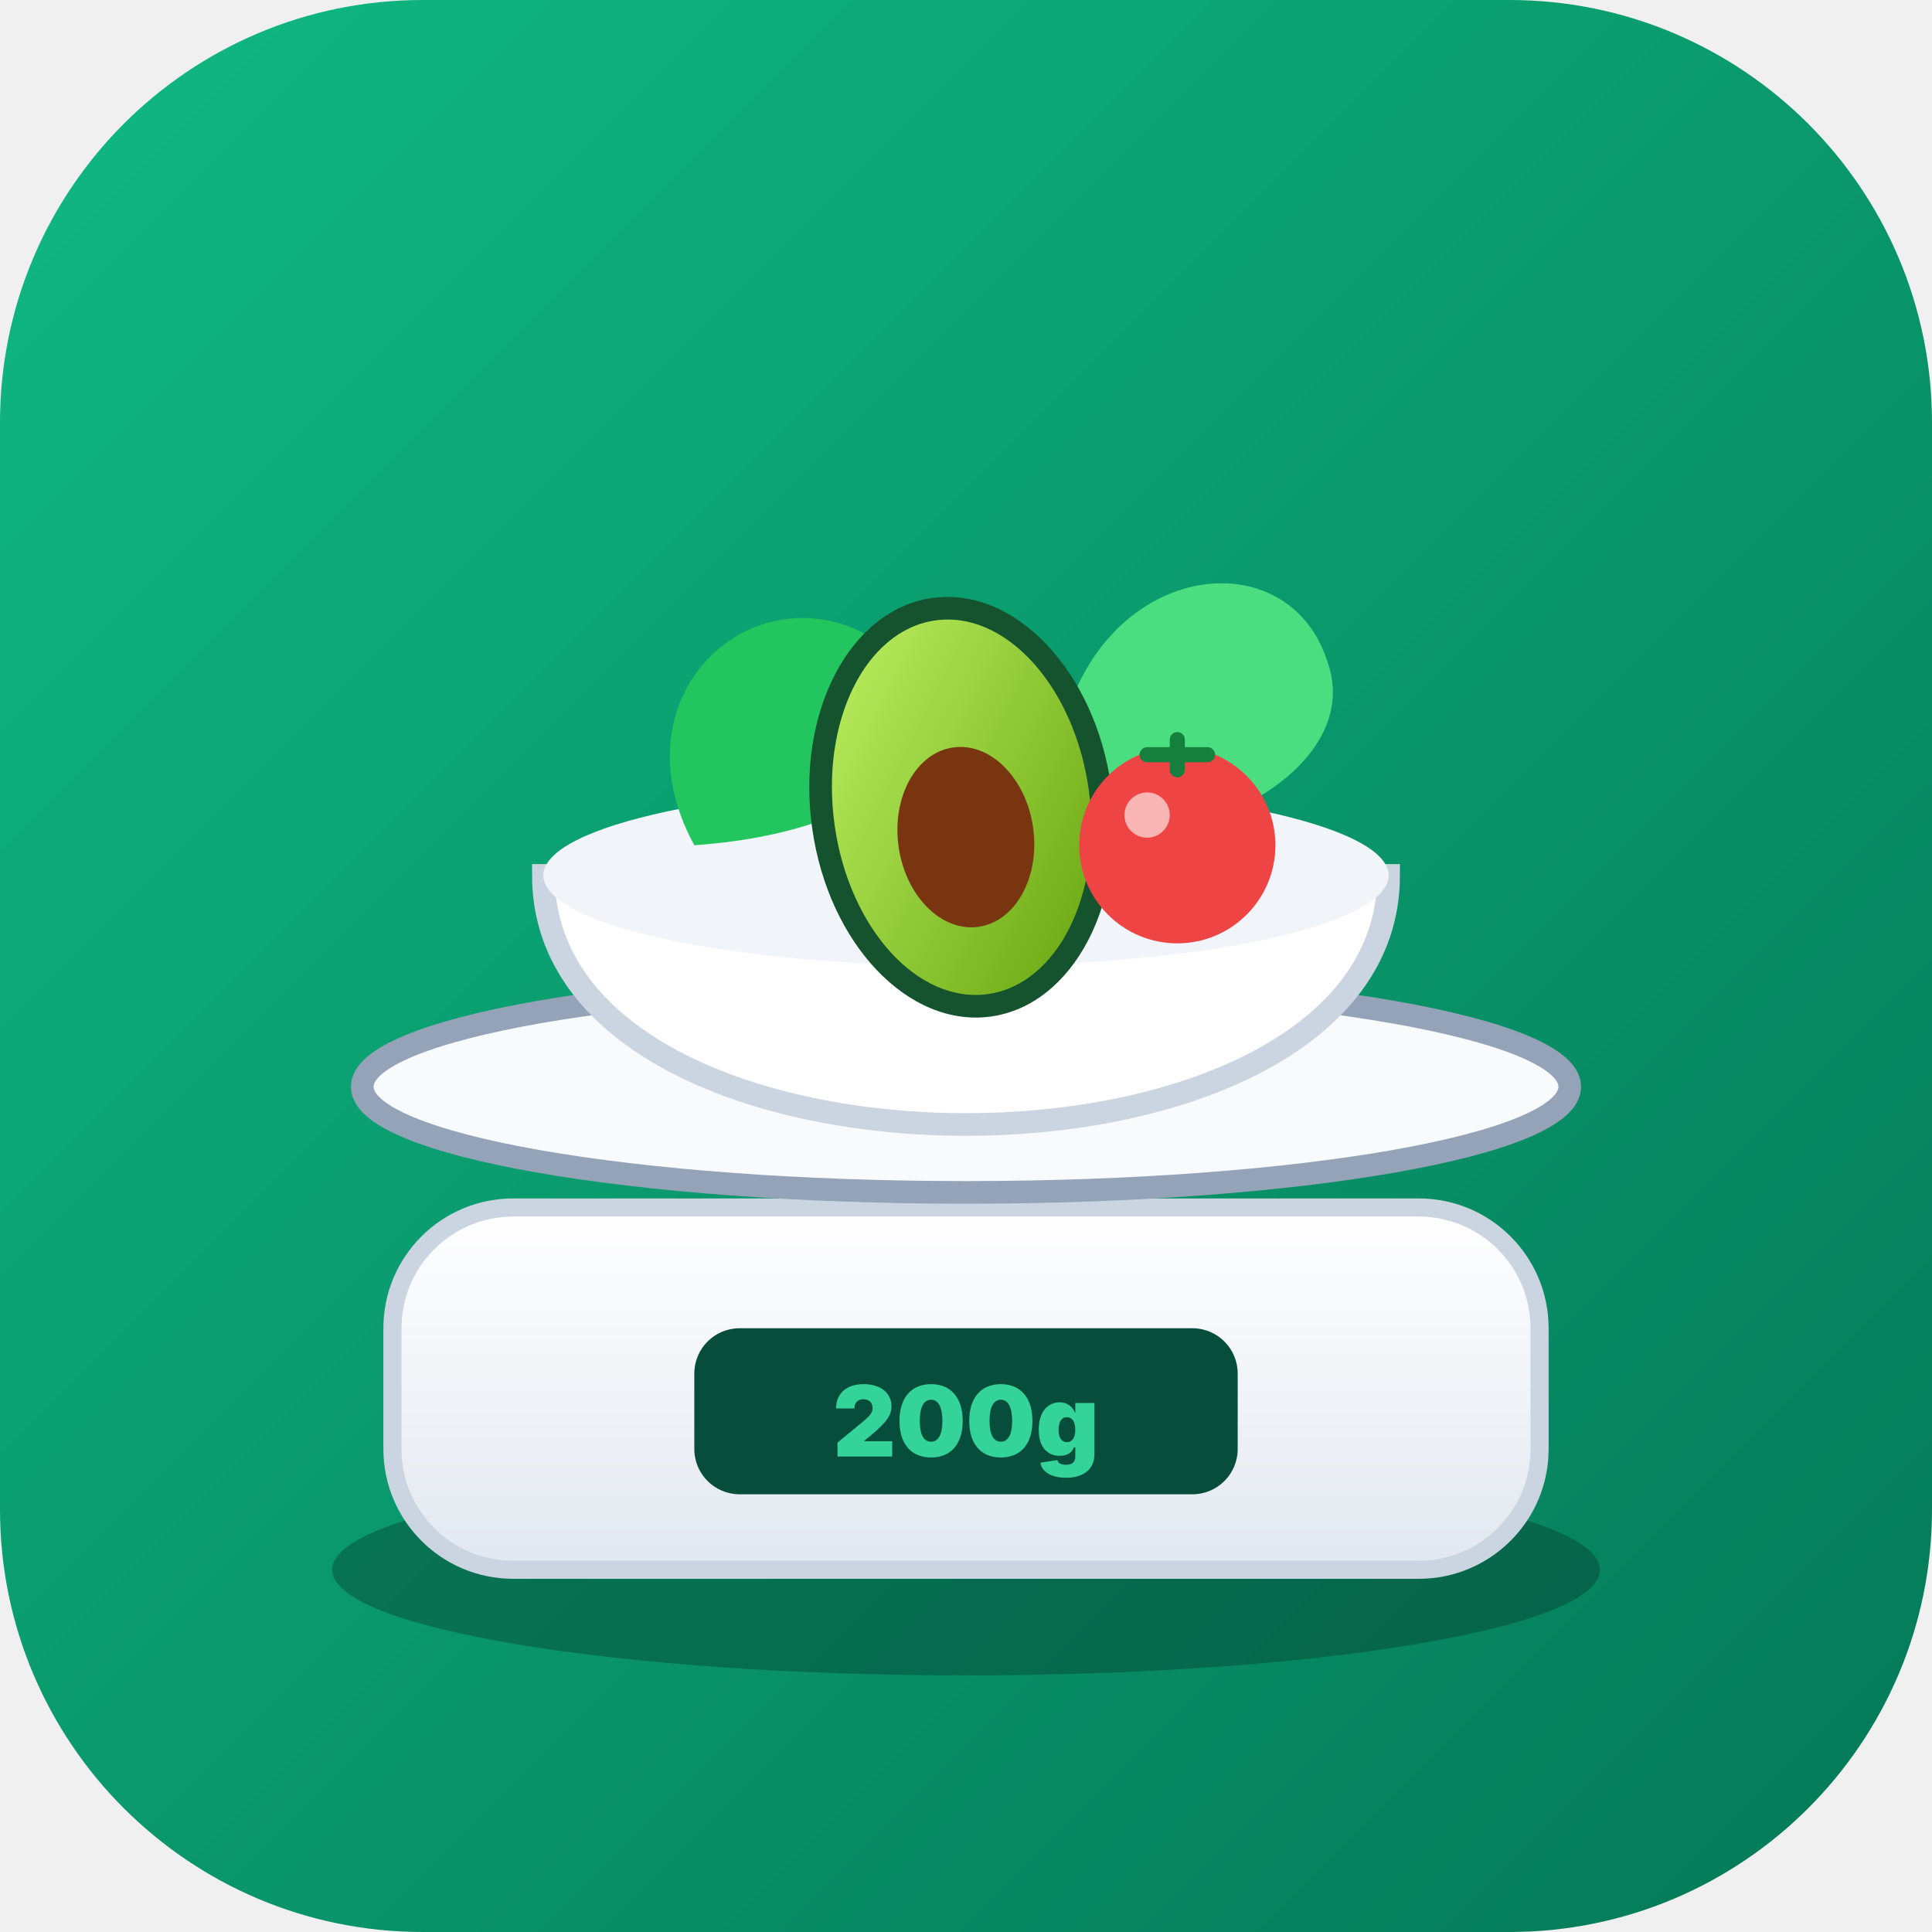
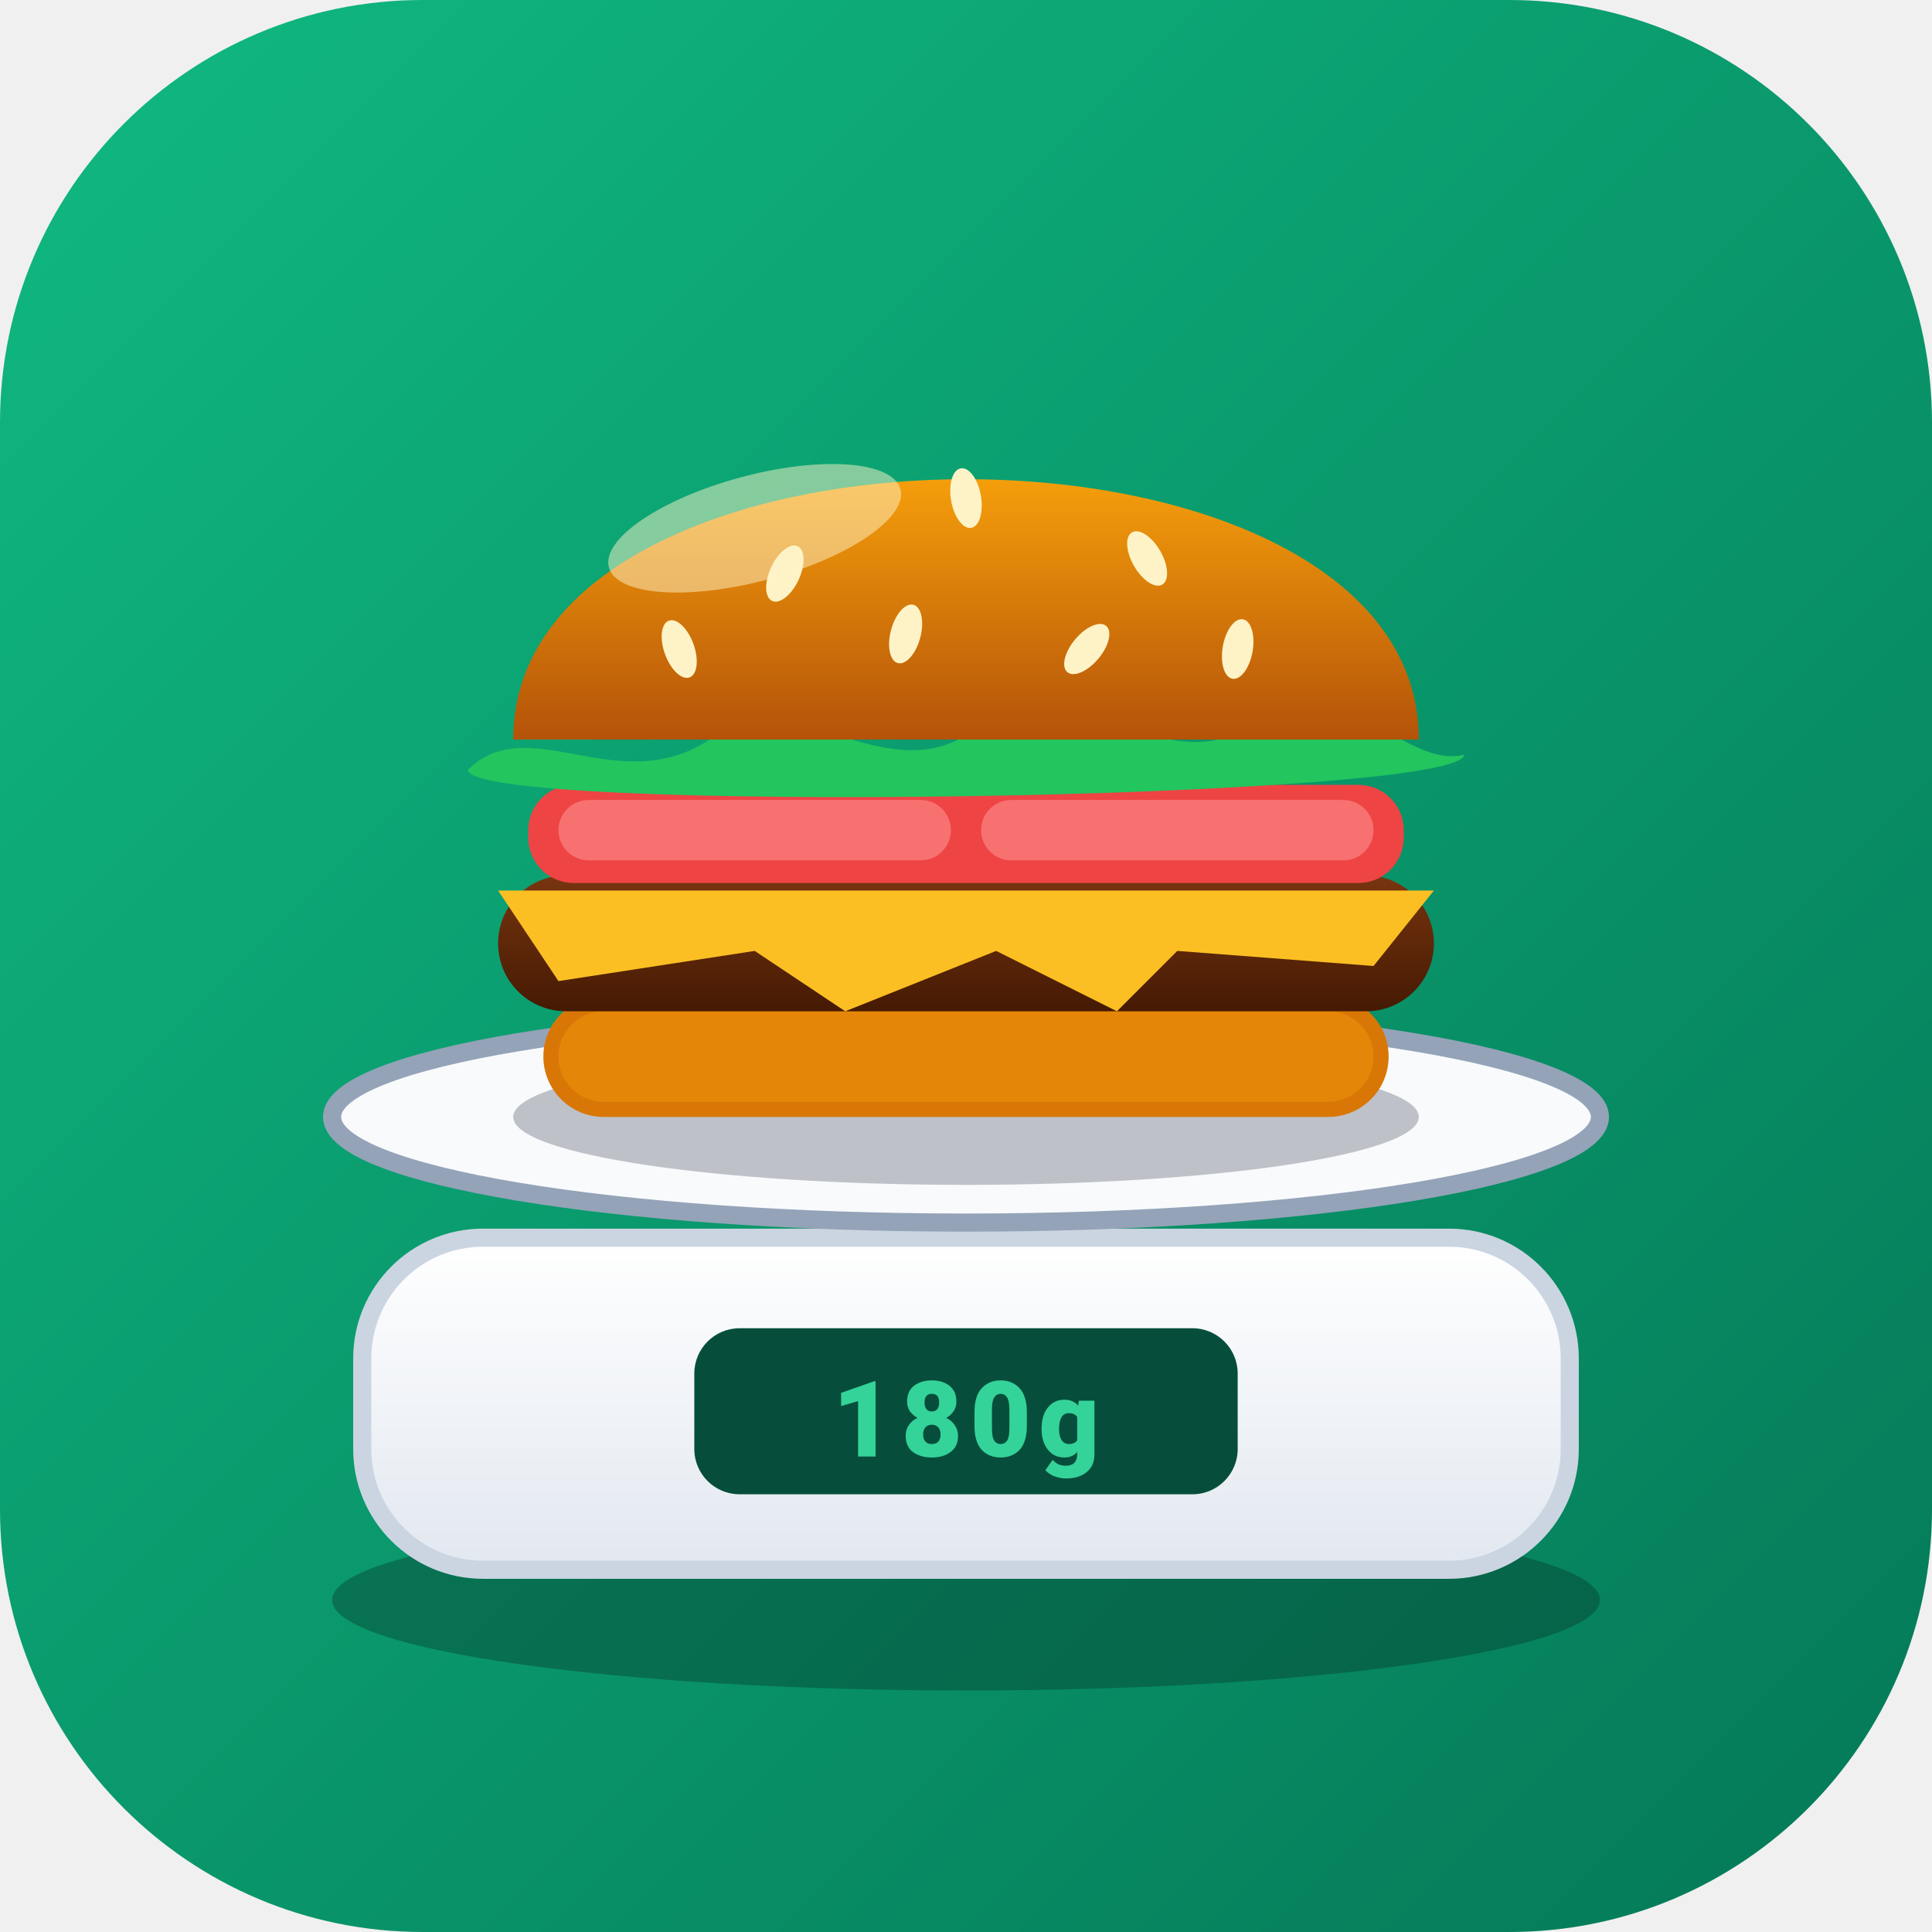
<svg xmlns="http://www.w3.org/2000/svg" viewBox="0 0 128 128" width="128" height="128">
  <defs>
-     <linearGradient id="favBg" x1="0%" y1="0%" x2="100%" y2="100%">
+     <linearGradient id="bgGrad" x1="0%" y1="0%" x2="100%" y2="100%">
      <stop offset="0%" stop-color="#10b981" />
      <stop offset="100%" stop-color="#047857" />
    </linearGradient>
-     <linearGradient id="favScale" x1="0%" y1="0%" x2="0%" y2="100%">
+     <linearGradient id="plateGrad" x1="0%" y1="0%" x2="0%" y2="100%">
      <stop offset="0%" stop-color="#ffffff" />
      <stop offset="100%" stop-color="#e2e8f0" />
    </linearGradient>
-     <linearGradient id="favAvo" x1="0%" y1="0%" x2="100%" y2="100%">
-       <stop offset="0%" stop-color="#bef264" />
-       <stop offset="100%" stop-color="#65a30d" />
+     <linearGradient id="bunGrad" x1="0%" y1="0%" x2="0%" y2="100%">
+       <stop offset="0%" stop-color="#f59e0b" />
+       <stop offset="100%" stop-color="#b45309" />
+     </linearGradient>
+     <linearGradient id="pattyGrad" x1="0%" y1="0%" x2="0%" y2="100%">
+       <stop offset="0%" stop-color="#78350f" />
+       <stop offset="100%" stop-color="#451a03" />
    </linearGradient>
  </defs>
-   <rect width="128" height="128" rx="28" fill="url(#favBg)" />
-   <ellipse cx="64" cy="104" rx="42" ry="7" fill="#022c22" opacity="0.35" />
-   <rect x="26" y="80" width="76" height="24" rx="8" fill="url(#favScale)" stroke="#cbd5e1" stroke-width="1.2" />
+   <rect width="128" height="128" rx="28" fill="url(#bgGrad)" />
+   <ellipse cx="64" cy="106" rx="42" ry="6" fill="#022c22" opacity="0.35" />
+   <rect x="24" y="82" width="80" height="22" rx="8" fill="url(#plateGrad)" stroke="#cbd5e1" stroke-width="1.2" />
  <rect x="46" y="88" width="36" height="11" rx="3" fill="#064e3b" />
-   <text x="64" y="96.5" font-family="-apple-system, BlinkMacSystemFont, sans-serif" font-size="6.5" font-weight="900" fill="#34d399" text-anchor="middle">200g</text>
-   <ellipse cx="64" cy="72" rx="40" ry="7" fill="#f8fafc" stroke="#94a3b8" stroke-width="1.5" />
-   <path d="M 36 58 C 36 80 92 80 92 58 Z" fill="#ffffff" stroke="#cbd5e1" stroke-width="1.5" />
-   <ellipse cx="64" cy="58" rx="28" ry="6" fill="#f1f5f9" />
-   <path d="M 46 56 C 40 45 52 36 60 44 C 64 48 60 55 46 56 Z" fill="#22c55e" />
-   <path d="M 70 56 C 68 38 85 34 88 44 C 90 50 82 56 70 56 Z" fill="#4ade80" />
-   <g transform="translate(52, 42) rotate(-8)">
-     <ellipse cx="10" cy="13" rx="10" ry="14" fill="#14532d" />
-     <ellipse cx="10" cy="13" rx="8.5" ry="12.5" fill="url(#favAvo)" />
-     <ellipse cx="10" cy="15" rx="4.5" ry="6" fill="#78350f" />
-   </g>
-   <circle cx="78" cy="56" r="6.5" fill="#ef4444" />
-   <circle cx="76" cy="54" r="1.5" fill="#ffffff" opacity="0.6" />
-   <path d="M 78 49 L 78 51 M 76 50 L 80 50" stroke="#15803d" stroke-width="1" stroke-linecap="round" />
+   <text x="64" y="96.5" font-family="-apple-system, BlinkMacSystemFont, 'Segoe UI', Roboto, sans-serif" font-size="7" font-weight="900" fill="#34d399" text-anchor="middle" letter-spacing="0.5">180g</text>
+   <ellipse cx="64" cy="74" rx="42" ry="7" fill="#f8fafc" stroke="#94a3b8" stroke-width="1.2" />
+   <ellipse cx="64" cy="74" rx="30" ry="4.5" fill="#0f172a" opacity="0.25" />
+   <rect x="36" y="66" width="56" height="8" rx="4" fill="#d97706" />
+   <rect x="37" y="67" width="54" height="6" rx="3" fill="#f59e0b" opacity="0.4" />
+   <rect x="33" y="58" width="62" height="9" rx="4.5" fill="url(#pattyGrad)" />
+   <path d="M 33 59 L 95 59 L 91 64 L 78 63 L 74 67 L 66 63 L 56 67 L 50 63 L 37 65 Z" fill="#fbbf24" />
+   <rect x="35" y="52" width="58" height="6.5" rx="3" fill="#ef4444" />
+   <rect x="37" y="53" width="26" height="4" rx="2" fill="#f87171" />
+   <rect x="65" y="53" width="26" height="4" rx="2" fill="#f87171" />
+   <path d="M 31 51 C 35 47, 41 53, 47 49 C 53 45, 59 53, 65 48 C 71 44, 77 52, 83 48 C 89 44, 93 51, 97 50 C 97 53, 31 54, 31 51 Z" fill="#22c55e" />
+   <path d="M 34 49 C 34 26, 94 26, 94 49 Z" fill="url(#bunGrad)" />
+   <ellipse cx="50" cy="35" rx="10" ry="3.5" transform="rotate(-15, 50, 35)" fill="#fef3c7" opacity="0.5" />
+   <ellipse cx="52" cy="38" rx="1" ry="2" transform="rotate(25, 52, 38)" fill="#fef3c7" />
+   <ellipse cx="64" cy="33" rx="1" ry="2" transform="rotate(-10, 64, 33)" fill="#fef3c7" />
+   <ellipse cx="76" cy="37" rx="1" ry="2" transform="rotate(-30, 76, 37)" fill="#fef3c7" />
+   <ellipse cx="60" cy="42" rx="1" ry="2" transform="rotate(15, 60, 42)" fill="#fef3c7" />
+   <ellipse cx="72" cy="43" rx="1" ry="2" transform="rotate(40, 72, 43)" fill="#fef3c7" />
+   <ellipse cx="45" cy="43" rx="1" ry="2" transform="rotate(-20, 45, 43)" fill="#fef3c7" />
+   <ellipse cx="82" cy="43" rx="1" ry="2" transform="rotate(10, 82, 43)" fill="#fef3c7" />
</svg>
